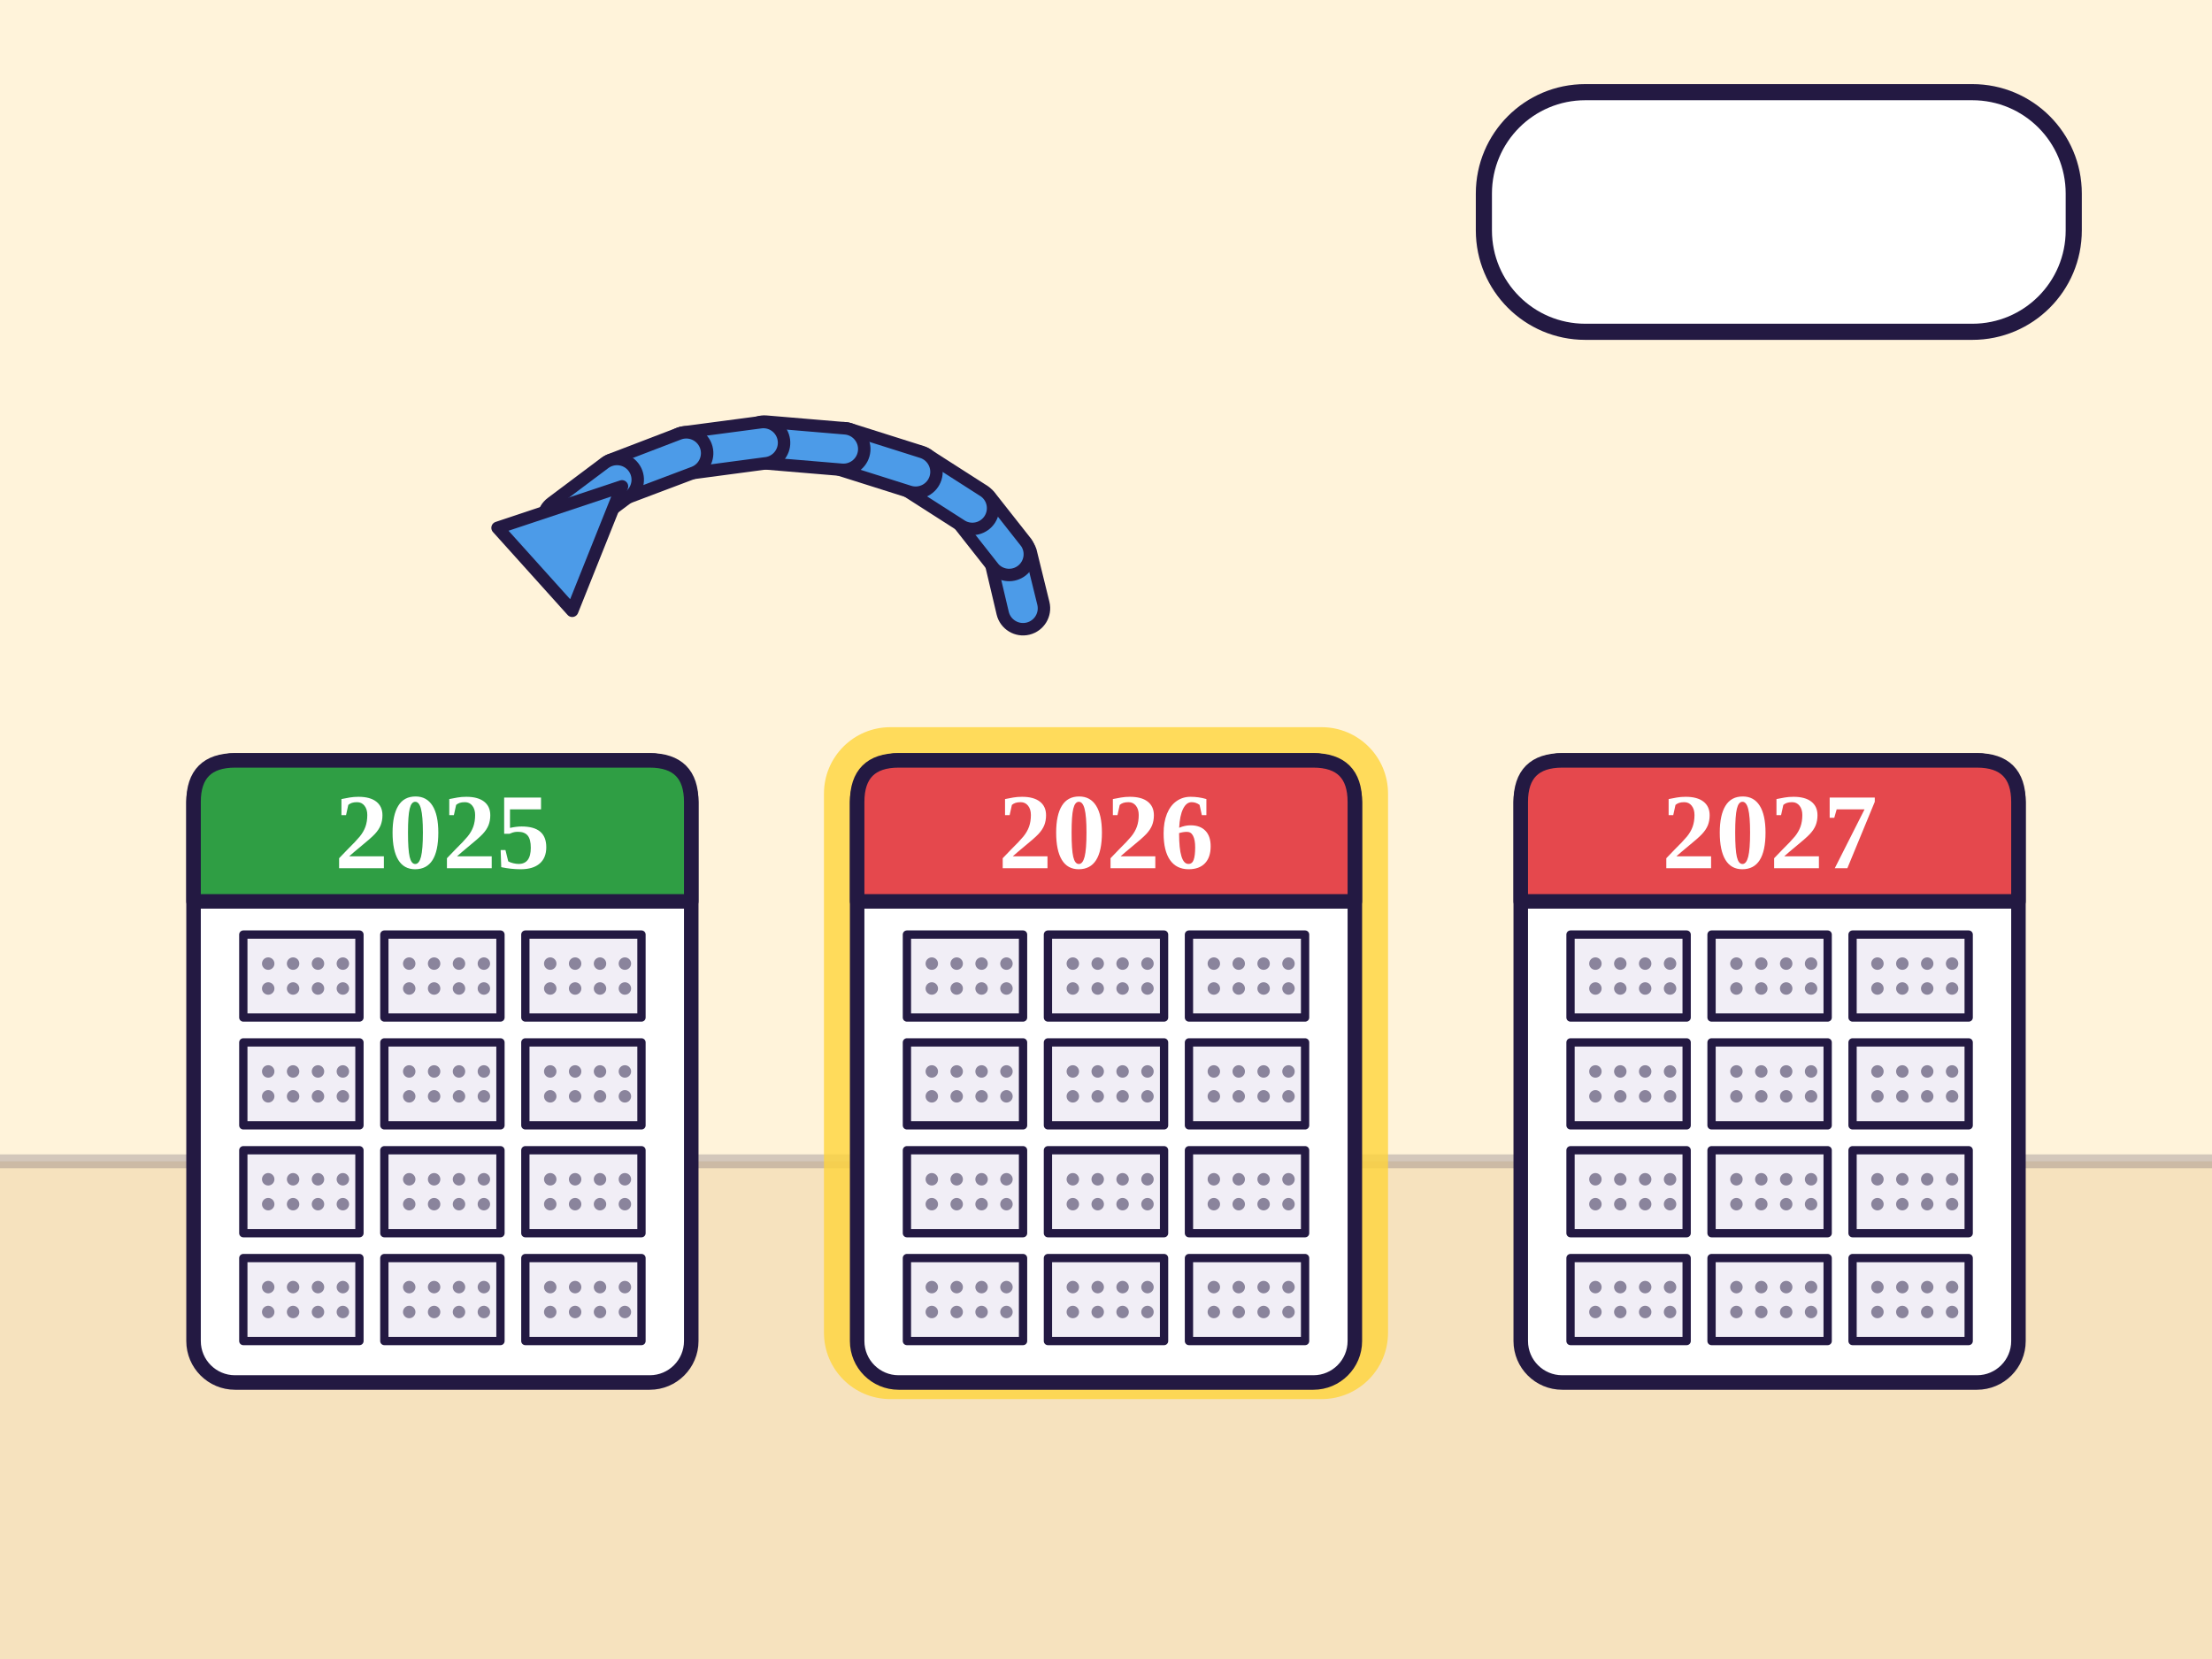
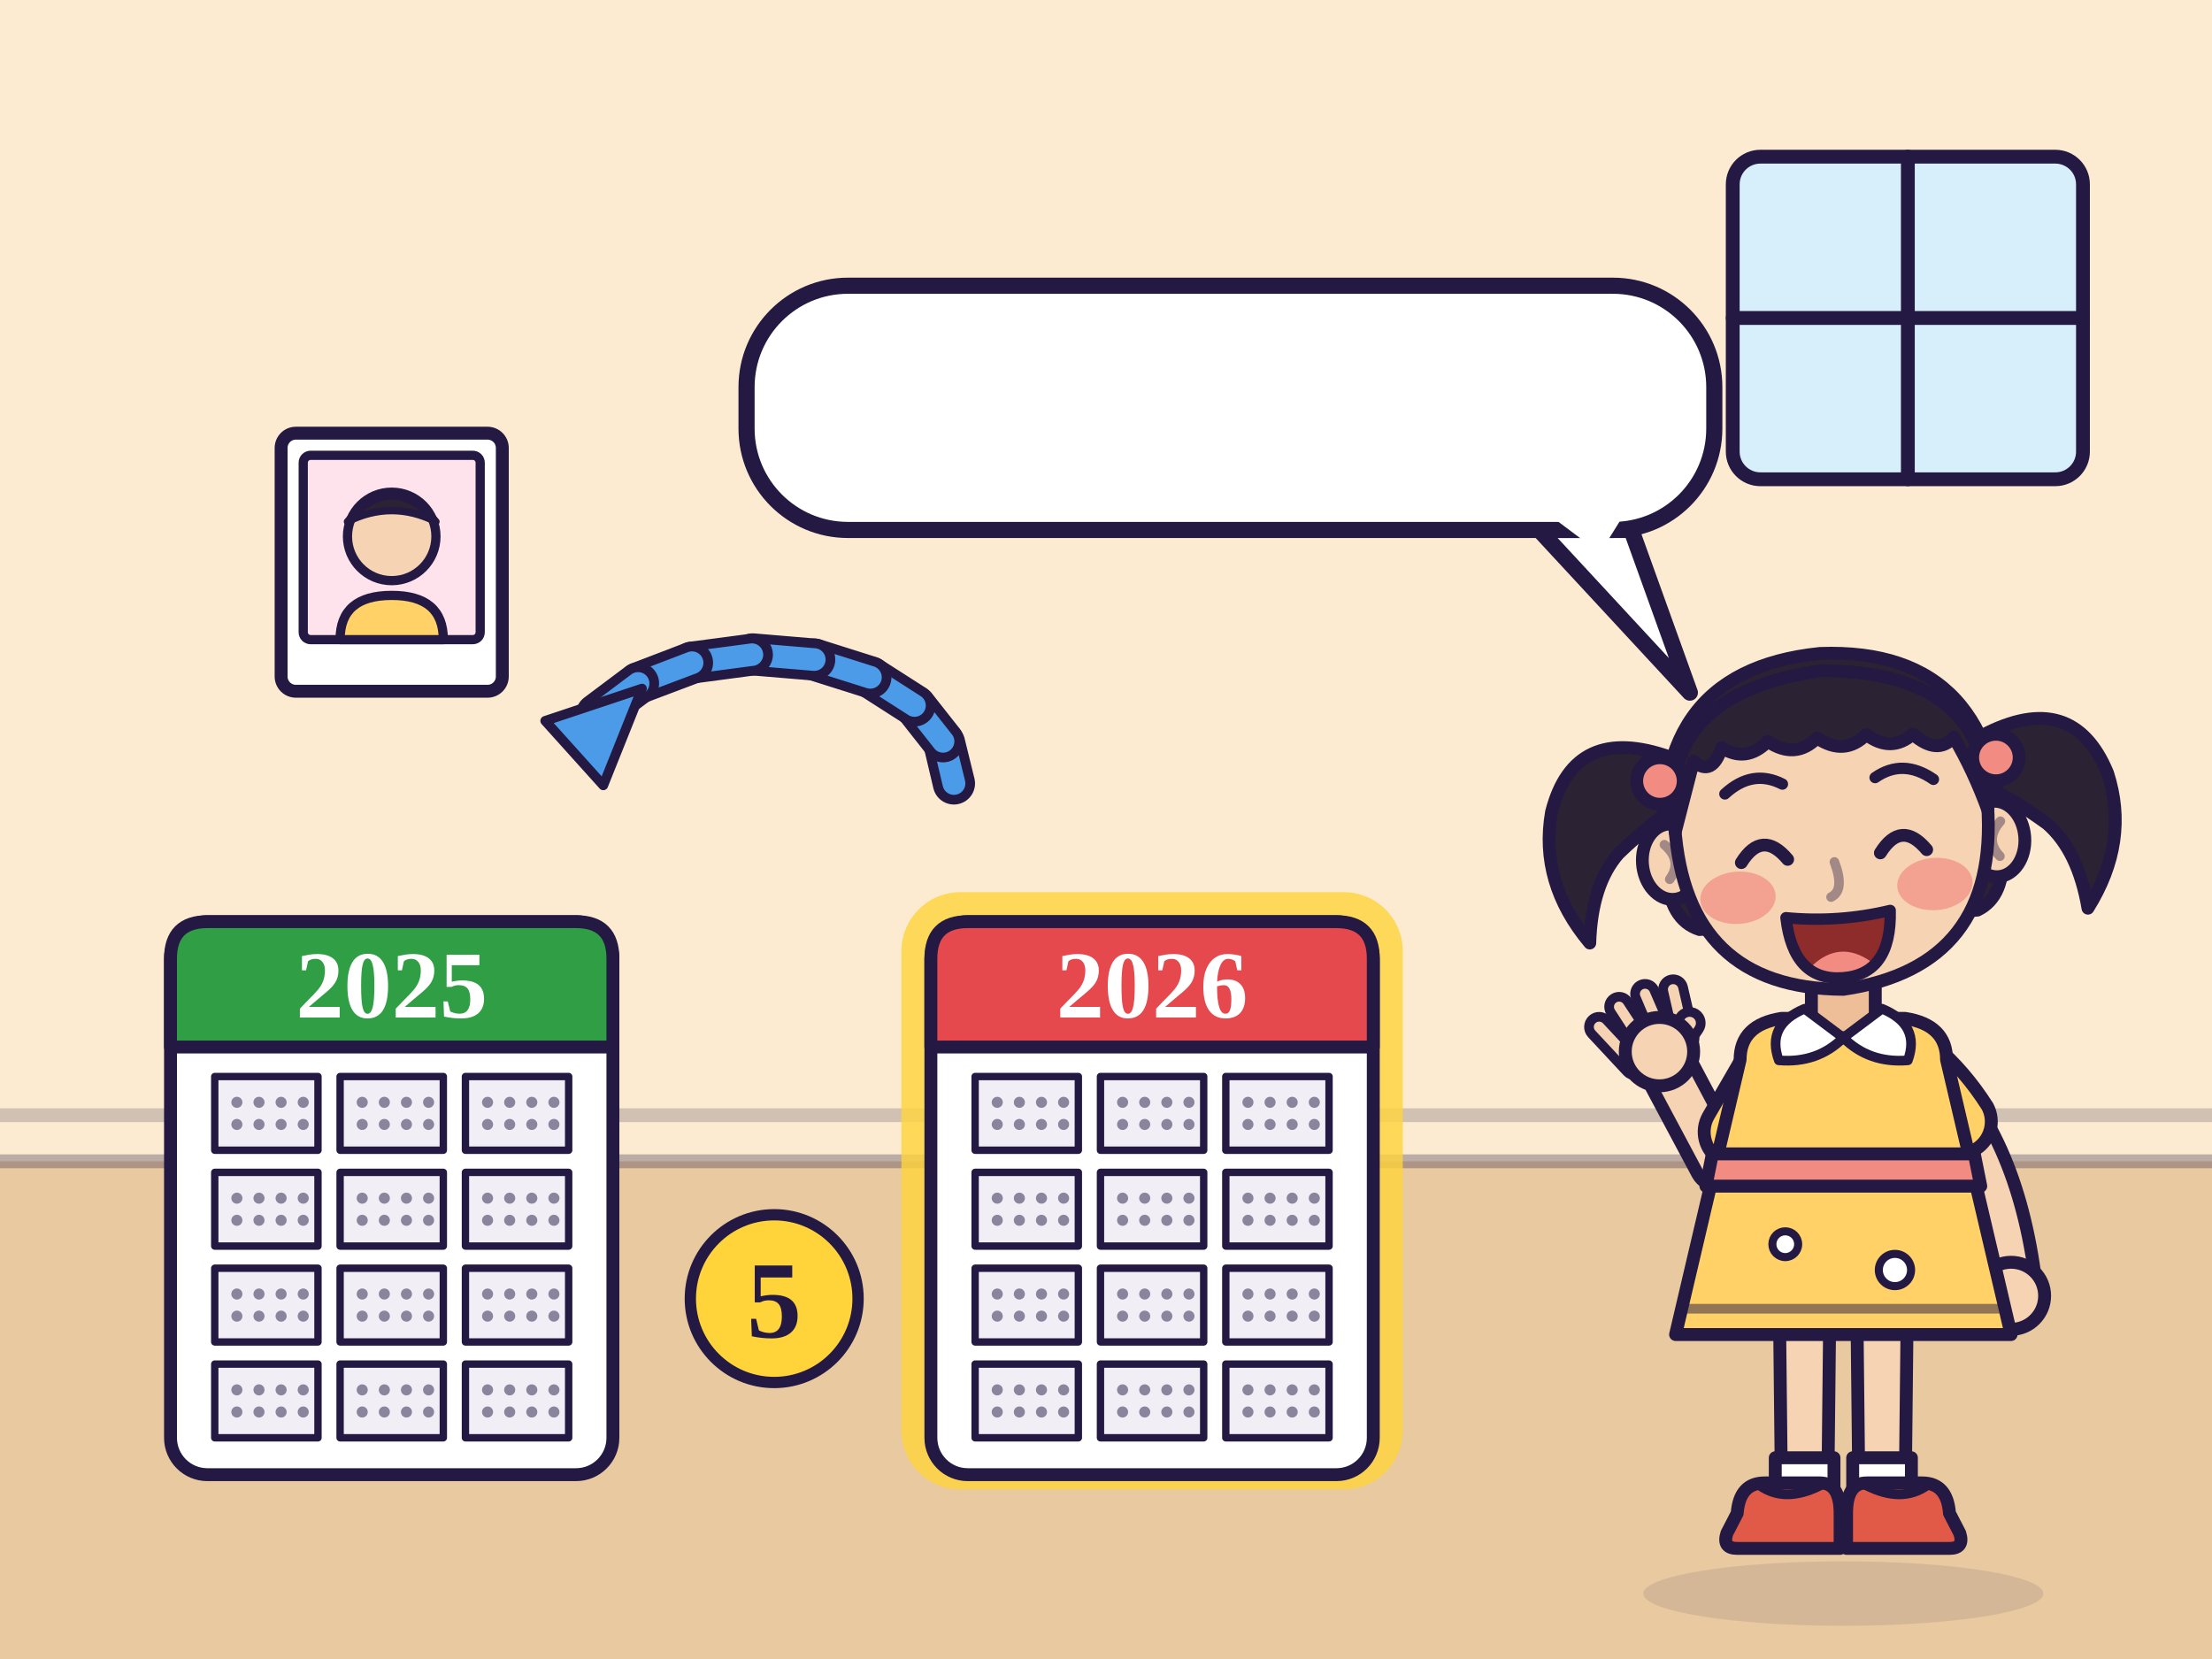
- <svg xmlns="http://www.w3.org/2000/svg" viewBox="0 0 480 360" role="img" aria-label="The 2026 calendar (this year) glows; a blue arrow goes back to the 2025 calendar: last year (&quot;去年&quot;).">
+ <svg xmlns="http://www.w3.org/2000/svg" viewBox="0 0 480 360" role="img" aria-label="An arrow goes back from the 2026 calendar to 2025, with a photo of Little Sister when she was smaller; she holds up five fingers: &quot;去年我五岁。&quot;">
  <g stroke="#231942" stroke-width="3.5" stroke-linejoin="round" stroke-linecap="round">
-     <rect x="0" y="0" width="480" height="360" fill="#FFF3DA" stroke="none" />
-     <rect x="0" y="252" width="480" height="108" fill="#F6E2BE" stroke="none" />
-     <path d="M0 252L480 252" fill="none" stroke-width="3" opacity="0.2" />
-     <g transform="translate(96 300) scale(0.9 0.9)">
+     <rect x="0" y="0" width="480" height="360" fill="#FCEBD0" stroke="none" />
+     <rect x="0" y="252" width="480" height="108" fill="#E8C9A0" stroke="none" />
+     <path d="M0 252L480 252" fill="none" stroke-width="3" opacity="0.3" />
+     <path d="M0 242L480 242" fill="none" stroke-width="3" opacity="0.2" />
+     <rect x="376" y="34" width="76" height="70" rx="6" fill="#D7EEFB" stroke-width="3" />
+     <path d="M414 34L414 104M376 69L452 69" fill="none" stroke-width="3" />
+     <g transform="translate(85 320) scale(0.8 0.8)">
      <g class="prop p-year-cal">
        <rect x="-60" y="-150" width="120" height="150" rx="10" fill="#FFFFFF" />
        <path d="M-60 -116L-60 -140Q-60 -150 -50 -150L50 -150Q60 -150 60 -140L60 -116Z" fill="#2F9E44" stroke-width="3.5" />
        <text x="0" y="-124" font-family="Baloo 2, Nunito, sans-serif" font-weight="800" font-size="26" text-anchor="middle" fill="#FFFFFF" stroke="none">2025</text>
        <path d="M-48 -108h28v20h-28ZM-14 -108h28v20h-28ZM20 -108h28v20h-28ZM-48 -82h28v20h-28ZM-14 -82h28v20h-28ZM20 -82h28v20h-28ZM-48 -56h28v20h-28ZM-14 -56h28v20h-28ZM20 -56h28v20h-28ZM-48 -30h28v20h-28ZM-14 -30h28v20h-28ZM20 -30h28v20h-28Z" fill="#F1EEF6" stroke-width="2" />
        <path d="M-42 -101h18M-42 -95h18M-8 -101h18M-8 -95h18M26 -101h18M26 -95h18M-42 -75h18M-42 -69h18M-8 -75h18M-8 -69h18M26 -75h18M26 -69h18M-42 -49h18M-42 -43h18M-8 -49h18M-8 -43h18M26 -49h18M26 -43h18M-42 -23h18M-42 -17h18M-8 -23h18M-8 -17h18M26 -23h18M26 -17h18" fill="none" stroke-width="3" stroke-dasharray="0 6" opacity="0.5" />
      </g>
    </g>
-     <g transform="translate(240 300) scale(0.9 0.9)">
-       <g class="prop p-year-cal">
-         <rect x="-68" y="-158" width="136" height="162" rx="16" fill="#FFD43B" stroke="none" opacity="0.8" />
-         <rect x="-60" y="-150" width="120" height="150" rx="10" fill="#FFFFFF" />
-         <path d="M-60 -116L-60 -140Q-60 -150 -50 -150L50 -150Q60 -150 60 -140L60 -116Z" fill="#E5484D" stroke-width="3.5" />
-         <text x="0" y="-124" font-family="Baloo 2, Nunito, sans-serif" font-weight="800" font-size="26" text-anchor="middle" fill="#FFFFFF" stroke="none">2026</text>
-         <path d="M-48 -108h28v20h-28ZM-14 -108h28v20h-28ZM20 -108h28v20h-28ZM-48 -82h28v20h-28ZM-14 -82h28v20h-28ZM20 -82h28v20h-28ZM-48 -56h28v20h-28ZM-14 -56h28v20h-28ZM20 -56h28v20h-28ZM-48 -30h28v20h-28ZM-14 -30h28v20h-28ZM20 -30h28v20h-28Z" fill="#F1EEF6" stroke-width="2" />
-         <path d="M-42 -101h18M-42 -95h18M-8 -101h18M-8 -95h18M26 -101h18M26 -95h18M-42 -75h18M-42 -69h18M-8 -75h18M-8 -69h18M26 -75h18M26 -69h18M-42 -49h18M-42 -43h18M-8 -49h18M-8 -43h18M26 -49h18M26 -43h18M-42 -23h18M-42 -17h18M-8 -23h18M-8 -17h18M26 -23h18M26 -17h18" fill="none" stroke-width="3" stroke-dasharray="0 6" opacity="0.5" />
-       </g>
-     </g>
-     <g transform="translate(384 300) scale(0.9 0.9)">
-       <g class="prop p-year-cal">
-         <rect x="-60" y="-150" width="120" height="150" rx="10" fill="#FFFFFF" />
-         <path d="M-60 -116L-60 -140Q-60 -150 -50 -150L50 -150Q60 -150 60 -140L60 -116Z" fill="#E5484D" stroke-width="3.5" />
-         <text x="0" y="-124" font-family="Baloo 2, Nunito, sans-serif" font-weight="800" font-size="26" text-anchor="middle" fill="#FFFFFF" stroke="none">2027</text>
-         <path d="M-48 -108h28v20h-28ZM-14 -108h28v20h-28ZM20 -108h28v20h-28ZM-48 -82h28v20h-28ZM-14 -82h28v20h-28ZM20 -82h28v20h-28ZM-48 -56h28v20h-28ZM-14 -56h28v20h-28ZM20 -56h28v20h-28ZM-48 -30h28v20h-28ZM-14 -30h28v20h-28ZM20 -30h28v20h-28Z" fill="#F1EEF6" stroke-width="2" />
-         <path d="M-42 -101h18M-42 -95h18M-8 -101h18M-8 -95h18M26 -101h18M26 -95h18M-42 -75h18M-42 -69h18M-8 -75h18M-8 -69h18M26 -75h18M26 -69h18M-42 -49h18M-42 -43h18M-8 -49h18M-8 -43h18M26 -49h18M26 -43h18M-42 -23h18M-42 -17h18M-8 -23h18M-8 -17h18M26 -23h18M26 -17h18" fill="none" stroke-width="3" stroke-dasharray="0 6" opacity="0.5" />
-       </g>
-     </g>
-     <g transform="translate(168 132) scale(-0.9 0.9)">
+     <g transform="translate(165 170) scale(-0.7 0.7)">
      <g class="prop p-arc-arrow target">
        <path d="M-55.1 1.2L-52.1-11.5A5 5 0 0 0-61.8-13.8L-64.9-1.2A5 5 0 0 0-55.1 1.2Z" fill="#4C9BE8" stroke-width="3" />
        <path d="M-53-9.6L-44.1-20.9A5 5 0 0 0-51.9-27.1L-60.8-15.8A5 5 0 0 0-53-9.6Z" fill="#4C9BE8" stroke-width="3" />
        <path d="M-45.3-19.8L-31.4-28.7A5 5 0 0 0-36.8-37.1L-50.7-28.2A5 5 0 0 0-45.3-19.8Z" fill="#4C9BE8" stroke-width="3" />
        <path d="M-32.6-28.1L-15.2-33.6A5 5 0 0 0-18.2-43.2L-35.6-37.7A5 5 0 0 0-32.6-28.1Z" fill="#4C9BE8" stroke-width="3" />
        <path d="M-16.3-33.4L2.8-35A5 5 0 0 0 1.9-45L-17.1-43.4A5 5 0 0 0-16.3-33.4Z" fill="#4C9BE8" stroke-width="3" />
        <path d="M1.7-35L20.5-32.5A5 5 0 0 0 21.9-42.4L3-44.9A5 5 0 0 0 1.7-35Z" fill="#4C9BE8" stroke-width="3" />
        <path d="M19.4-32.7L36.1-26.4A5 5 0 0 0 39.7-35.7L23-42.1A5 5 0 0 0 19.4-32.7Z" fill="#4C9BE8" stroke-width="3" />
        <path d="M34.9-27L47.7-17.4A5 5 0 0 0 53.7-25.4L40.9-35A5 5 0 0 0 34.9-27Z" fill="#4C9BE8" stroke-width="3" />
        <path d="M36.7-29.4L66.7-19.4L48.7 0.6Z" fill="#4C9BE8" stroke-width="3" />
      </g>
    </g>
-     <g transform="translate(386 72)">
-       <g class="bubble b-1 has-text">
-         <g transform="translate(-386 -72)">
-           <rect x="322" y="20" width="128" height="52" rx="22" fill="#FFFFFF" />
+     <g transform="translate(250 320) scale(0.8 0.8)">
+       <g class="prop p-year-cal">
+         <rect x="-68" y="-158" width="136" height="162" rx="16" fill="#FFD43B" stroke="none" opacity="0.8" />
+         <rect x="-60" y="-150" width="120" height="150" rx="10" fill="#FFFFFF" />
+         <path d="M-60 -116L-60 -140Q-60 -150 -50 -150L50 -150Q60 -150 60 -140L60 -116Z" fill="#E5484D" stroke-width="3.5" />
+         <text x="0" y="-124" font-family="Baloo 2, Nunito, sans-serif" font-weight="800" font-size="26" text-anchor="middle" fill="#FFFFFF" stroke="none">2026</text>
+         <path d="M-48 -108h28v20h-28ZM-14 -108h28v20h-28ZM20 -108h28v20h-28ZM-48 -82h28v20h-28ZM-14 -82h28v20h-28ZM20 -82h28v20h-28ZM-48 -56h28v20h-28ZM-14 -56h28v20h-28ZM20 -56h28v20h-28ZM-48 -30h28v20h-28ZM-14 -30h28v20h-28ZM20 -30h28v20h-28Z" fill="#F1EEF6" stroke-width="2" />
+         <path d="M-42 -101h18M-42 -95h18M-8 -101h18M-8 -95h18M26 -101h18M26 -95h18M-42 -75h18M-42 -69h18M-8 -75h18M-8 -69h18M26 -75h18M26 -69h18M-42 -49h18M-42 -43h18M-8 -49h18M-8 -43h18M26 -49h18M26 -43h18M-42 -23h18M-42 -17h18M-8 -23h18M-8 -17h18M26 -23h18M26 -17h18" fill="none" stroke-width="3" stroke-dasharray="0 6" opacity="0.5" />
+       </g>
+     </g>
+     <g transform="translate(85 150) scale(0.8 0.8)">
+       <g class="prop p-photo">
+         <rect x="-30" y="-70" width="60" height="70" rx="4" fill="#FFFFFF" />
+         <rect x="-24" y="-64" width="48" height="50" rx="2" fill="#FFE3EC" stroke-width="2.5" />
+         <circle cx="0" cy="-42" r="12" fill="#F6D3B3" stroke-width="2.5" />
+         <path d="M-12-46Q0-60 12-46Q0-52-12-46Z" fill="#2B2233" stroke-width="2" />
+         <path d="M-14-14Q-14-26 0-26Q14-26 14-14Z" fill="#FFD166" stroke-width="2.5" />
+       </g>
+     </g>
+     <g transform="translate(168 300) scale(0.7 0.7)">
+       <g class="prop p-digit digit">
+         <circle cx="0" cy="-26" r="26" fill="#FFD43B" />
+         <text x="0" y="-14" font-family="Baloo 2, Nunito, sans-serif" font-weight="800" font-size="34" text-anchor="middle" fill="#231942" stroke="none">5</text>
+       </g>
+     </g>
+     <g transform="translate(400 336) scale(-0.7 0.7)">
+       <g class="char c-1 ch-meimei">
+         <g transform="translate(-150 -432)">
+           <ellipse class="shadow" cx="150" cy="446" rx="62" ry="10" fill="#231942" stroke="none" opacity="0.1" />
+           <g class="figure" stroke="#231942" stroke-width="4" stroke-linejoin="round" stroke-linecap="round">
+             <g class="legs">
+               <path d="M129.9 329.7L146.1 329.7L145.1 422.6L130.9 422.6Z" fill="#F6D3B3" />
+               <path d="M128.9 403.9L147.1 403.9L147.1 422.6L128.9 422.6Z" fill="#FFFFFF" />
+               <path d="M153.9 329.7L170.1 329.7L169.1 422.6L154.9 422.6Z" fill="#F6D3B3" />
+               <path d="M152.9 403.9L171.1 403.9L171.1 422.6L152.9 422.6Z" fill="#FFFFFF" />
+               <path d="M149 421.1Q149 411.7 142.8 411.7L125.6 411.7Q117.8 411.7 117.1 421.1L113.9 427.3Q112.4 432 117.1 432L149 432Z" fill="#E05A47" />
+               <path d="M124.1 412.5Q131.9 418 142.8 412.5" fill="none" stroke-width="3" />
+               <path d="M151 421.1Q151 411.7 157.2 411.7L174.4 411.7Q182.2 411.7 182.9 421.1L186.1 427.3Q187.6 432 182.9 432L151 432Z" fill="#E05A47" />
+               <path d="M175.9 412.5Q168.1 418 157.2 412.5" fill="none" stroke-width="3" />
+             </g>
+             <g transform="translate(150 333.7)">
+               <g class="upper">
+                 <g transform="translate(-150 -333.7)">
+                   <g transform="translate(172 283.7)">
+                     <g class="arm-left">
+                       <g transform="translate(-172 -283.7)">
+                         <path d="M165.6 287.4L182.3 316.2A7.4 7.4 0 0 0 195.1 316L210.2 287.7A7.4 7.4 0 0 0 197.2 280.8L188.4 297.4L178.4 280A7.4 7.4 0 0 0 165.6 287.4Z" fill="#F6D3B3" />
+                         <path d="M163.3 288.7L174.4 307.9A10 10 0 0 0 191.8 297.9L180.7 278.7A10 10 0 0 0 163.3 288.7Z" fill="#FFD166" />
+                         <path d="M202.3 274.6L205.8 259.4A3.1 3.1 0 0 0 199.7 258L196.2 273.2A3.1 3.1 0 0 0 202.3 274.6Z" fill="#F6D3B3" stroke-width="3" />
+                         <path d="M207.3 277.9L214.4 261.1A3.1 3.1 0 0 0 208.7 258.7L201.5 275.4A3.1 3.1 0 0 0 207.3 277.9Z" fill="#F6D3B3" stroke-width="3" />
+                         <path d="M212.2 281.1L222.1 265.8A3.1 3.1 0 0 0 216.9 262.4L206.9 277.7A3.1 3.1 0 0 0 212.2 281.1Z" fill="#F6D3B3" stroke-width="3" />
+                         <path d="M217 284.3L228 272.5A3.1 3.1 0 0 0 223.4 268.2L212.4 280A3.1 3.1 0 0 0 217 284.3Z" fill="#F6D3B3" stroke-width="3" />
+                         <path d="M208.4 278.9L200.5 267.2A3.4 3.4 0 0 0 194.8 271.1L202.7 282.7A3.4 3.4 0 0 0 208.4 278.9Z" fill="#F6D3B3" stroke-width="3" />
+                         <circle class="hand" cx="207" cy="278" r="10.6" fill="#F6D3B3" />
+                       </g>
+                     </g>
+                   </g>
+                   <g transform="translate(128 283.7)">
+                     <g class="arm-right">
+                       <g transform="translate(-128 -283.7)">
+                         <path d="M123.2 278.1Q97.1 300.4 90.7 346.7A7.4 7.4 0 0 0 105.3 348.7Q110.9 308 132.8 289.3A7.4 7.4 0 0 0 123.2 278.1Z" fill="#F6D3B3" />
+                         <path d="M121.5 276.1Q112.2 284.1 105.3 295A10 10 0 0 0 122.2 305.6Q127.5 297.3 134.5 291.3A10 10 0 0 0 121.5 276.1Z" fill="#FFD166" />
+                         <circle class="hand" cx="98" cy="353.7" r="10.4" fill="#F6D3B3" />
+                       </g>
+                     </g>
+                   </g>
+                   <g class="body">
+                     <path d="M118 280.5Q118 269.7 130.8 267.7L169.2 267.7Q182 269.7 182 280.5L202 365.7L98 365.7Z" fill="#FFD166" />
+                     <path d="M109.4 309.7L190.6 309.7L192.6 319.7L107.4 319.7Z" fill="#F28B82" />
+                     <g class="neck">
+                       <rect x="140.1" y="250.7" width="19.8" height="23" rx="6" fill="#EDBE98" />
+                     </g>
+                     <path d="M138 264.7Q126 269.7 130 280.7Q142 281.7 150 273.7Z" fill="#FFFFFF" stroke-width="3" />
+                     <path d="M162 264.7Q174 269.7 170 280.7Q158 281.7 150 273.7Z" fill="#FFFFFF" stroke-width="3" />
+                     <circle cx="134" cy="345.7" r="5" fill="#FFFFFF" stroke-width="2.5" />
+                     <circle cx="168" cy="337.7" r="4" fill="#FFFFFF" stroke-width="2.5" />
+                     <path d="M101.6 357.7L198.4 357.7" fill="none" stroke-width="3" opacity="0.5" />
+                   </g>
+                   <g transform="translate(150 258.7) rotate(4)">
+                     <g class="head act">
+                       <g transform="translate(-150 -258.7)">
+                         <g transform="translate(150 210.1) scale(0.9)" stroke-width="4.4">
+                           <g class="hair-back">
+                             <path d="M-54-30Q-86-44-96-14Q-102 10-86 32Q-84 12-74 2Q-62-8-54-12Z" fill="#2B2233" />
+                             <path d="M54-30Q86-44 96-14Q102 10 86 32Q84 12 74 2Q62-8 54-12Z" fill="#2B2233" />
+                             <path d="M-58 10Q-62-60 0-62Q62-60 58 10Q58 26 48 30L-48 30Q-58 26-58 10Z" fill="#2B2233" />
+                           </g>
+                           <g class="ears">
+                             <ellipse cx="-56" cy="6" rx="10" ry="13" fill="#F6D3B3" />
+                             <ellipse cx="56" cy="6" rx="10" ry="13" fill="#F6D3B3" />
+                             <path d="M-58 0Q-52 6-57 12" fill="none" stroke-width="3.3" opacity="0.4" />
+                             <path d="M58 0Q52 6 57 12" fill="none" stroke-width="3.3" opacity="0.4" />
+                           </g>
+                           <path class="face" d="M-54-6Q-54-52 0-52Q54-52 54-6Q54 50 0 54Q-54 50-54-6Z" fill="#F6D3B3" />
+                           <g class="hair">
+                             <path d="M-54-4Q-58-52 0-56Q58-52 54-4Q50-16 46-28Q40-22 36-32Q28-26 20-33Q11-26 3-33Q-6-26-14-33Q-22-26-30-32Q-38-24-44-30Q-50-18-54-4Z" fill="#2B2233" />
+                             <circle cx="-58" cy="-22" r="8" fill="#F28B82" />
+                             <circle cx="58" cy="-22" r="8" fill="#F28B82" />
+                           </g>
+                           <g class="cheeks">
+                             <ellipse cx="-34" cy="20" rx="13" ry="9" fill="#F28B82" stroke="none" opacity="0.7" />
+                             <ellipse cx="34" cy="20" rx="13" ry="9" fill="#F28B82" stroke="none" opacity="0.7" />
+                           </g>
+                           <g class="brows">
+                             <path d="M-36-16Q-26-24-16-18M16-18Q26-24 36-16" fill="none" stroke-width="3.9" />
+                           </g>
+                           <g transform="translate(0 4)">
+                             <g class="eyes">
+                               <g transform="translate(0 -4)">
+                                 <path d="M-32 8Q-24-3-16 8M16 8Q24-3 32 8" fill="none" stroke-width="4.4" />
+                               </g>
+                             </g>
+                           </g>
+                           <g class="nose">
+                             <path d="M0 10Q-3 20 2 22" fill="none" stroke-width="3.3" opacity="0.4" />
+                           </g>
+                           <g class="mouth">
+                             <path d="M-18 28Q0 31 18 28Q17 50 0 50Q-17 50-18 28Z" fill="#8E2B2B" stroke="none" />
+                             <path d="M-10 45Q0 37 10 45Q6 50 0 50Q-6 50-10 45Z" fill="#F28B82" stroke="none" />
+                             <path d="M-18 28Q0 31 18 28Q17 50 0 50Q-17 50-18 28Z" fill="none" stroke-width="3.9" />
+                           </g>
+                         </g>
+                       </g>
+                     </g>
+                   </g>
+                 </g>
+               </g>
+             </g>
+           </g>
+         </g>
+       </g>
+     </g>
+     <g transform="translate(366.7 150.3)">
+       <g class="bubble b-1 has-text line-0">
+         <g transform="translate(-366.7 -150.3)">
+           <path d="M334 115L366.7 150.3L354 115Z" fill="#FFFFFF" />
+           <rect x="162" y="62" width="210" height="53" rx="22" fill="#FFFFFF" />
+           <path d="M335.2 111L347.2 120L352.8 111Z" fill="#FFFFFF" stroke="none" />
        </g>
      </g>
    </g>
  </g>
</svg>
